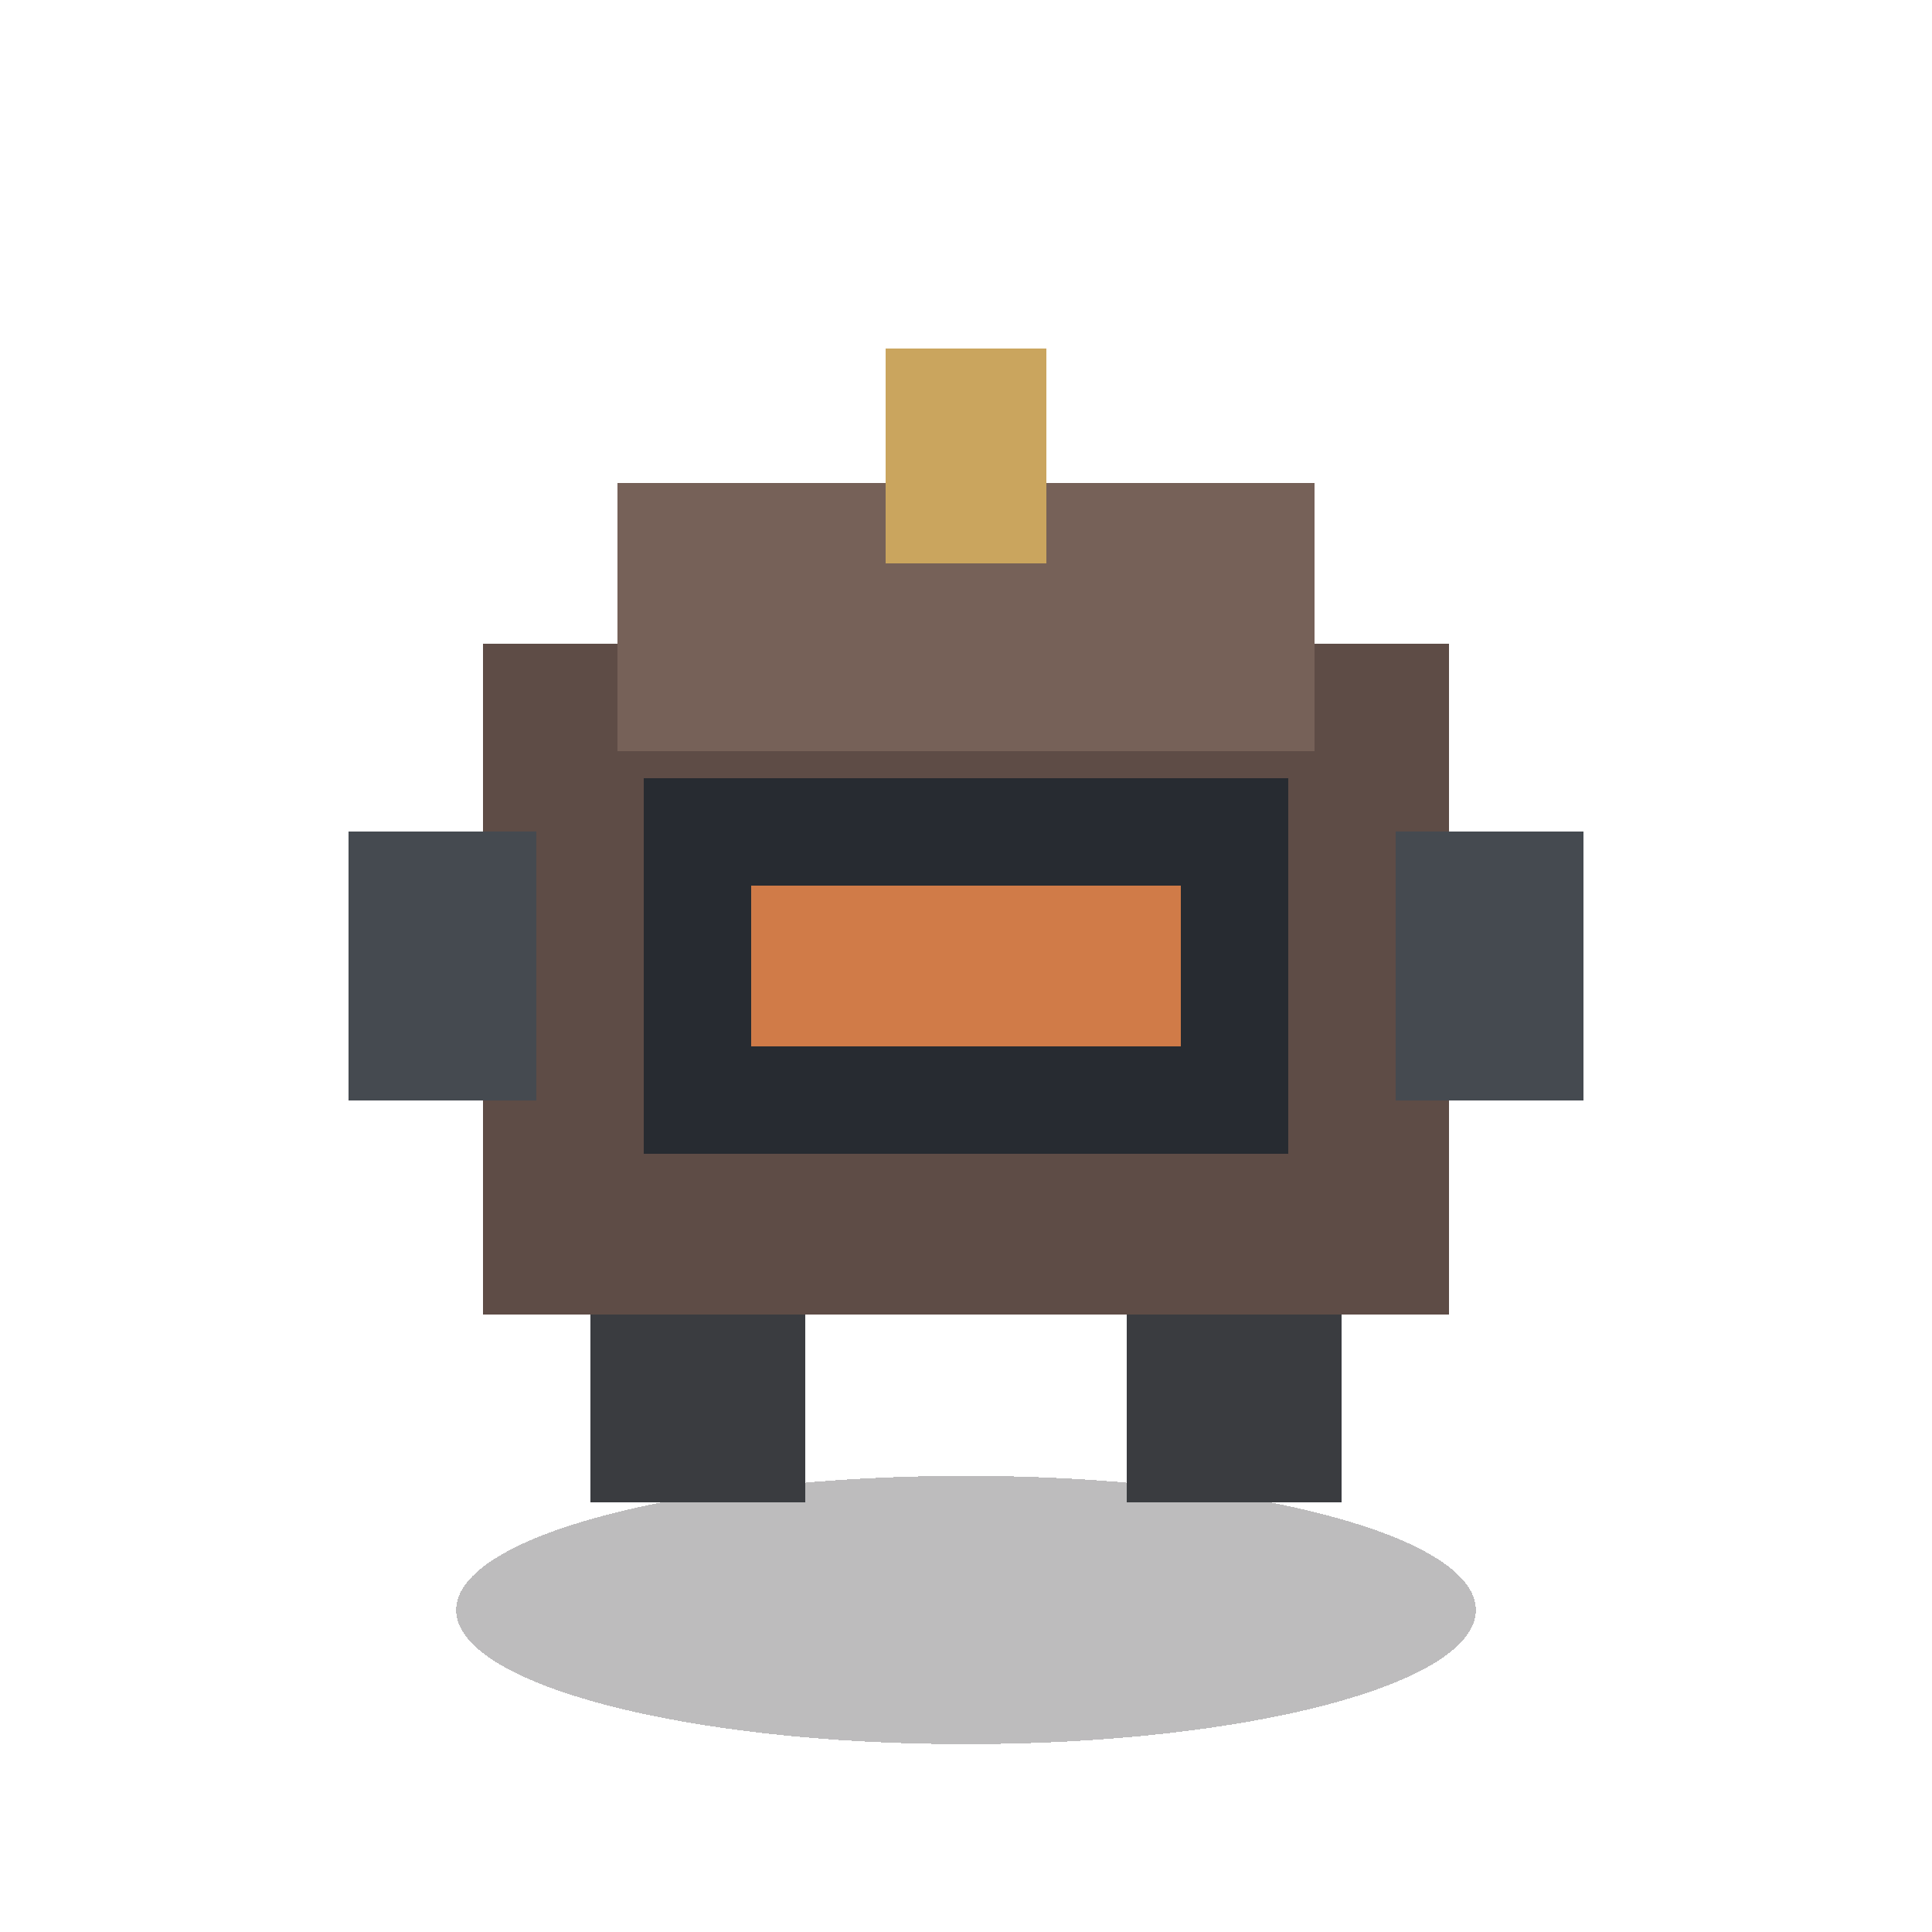
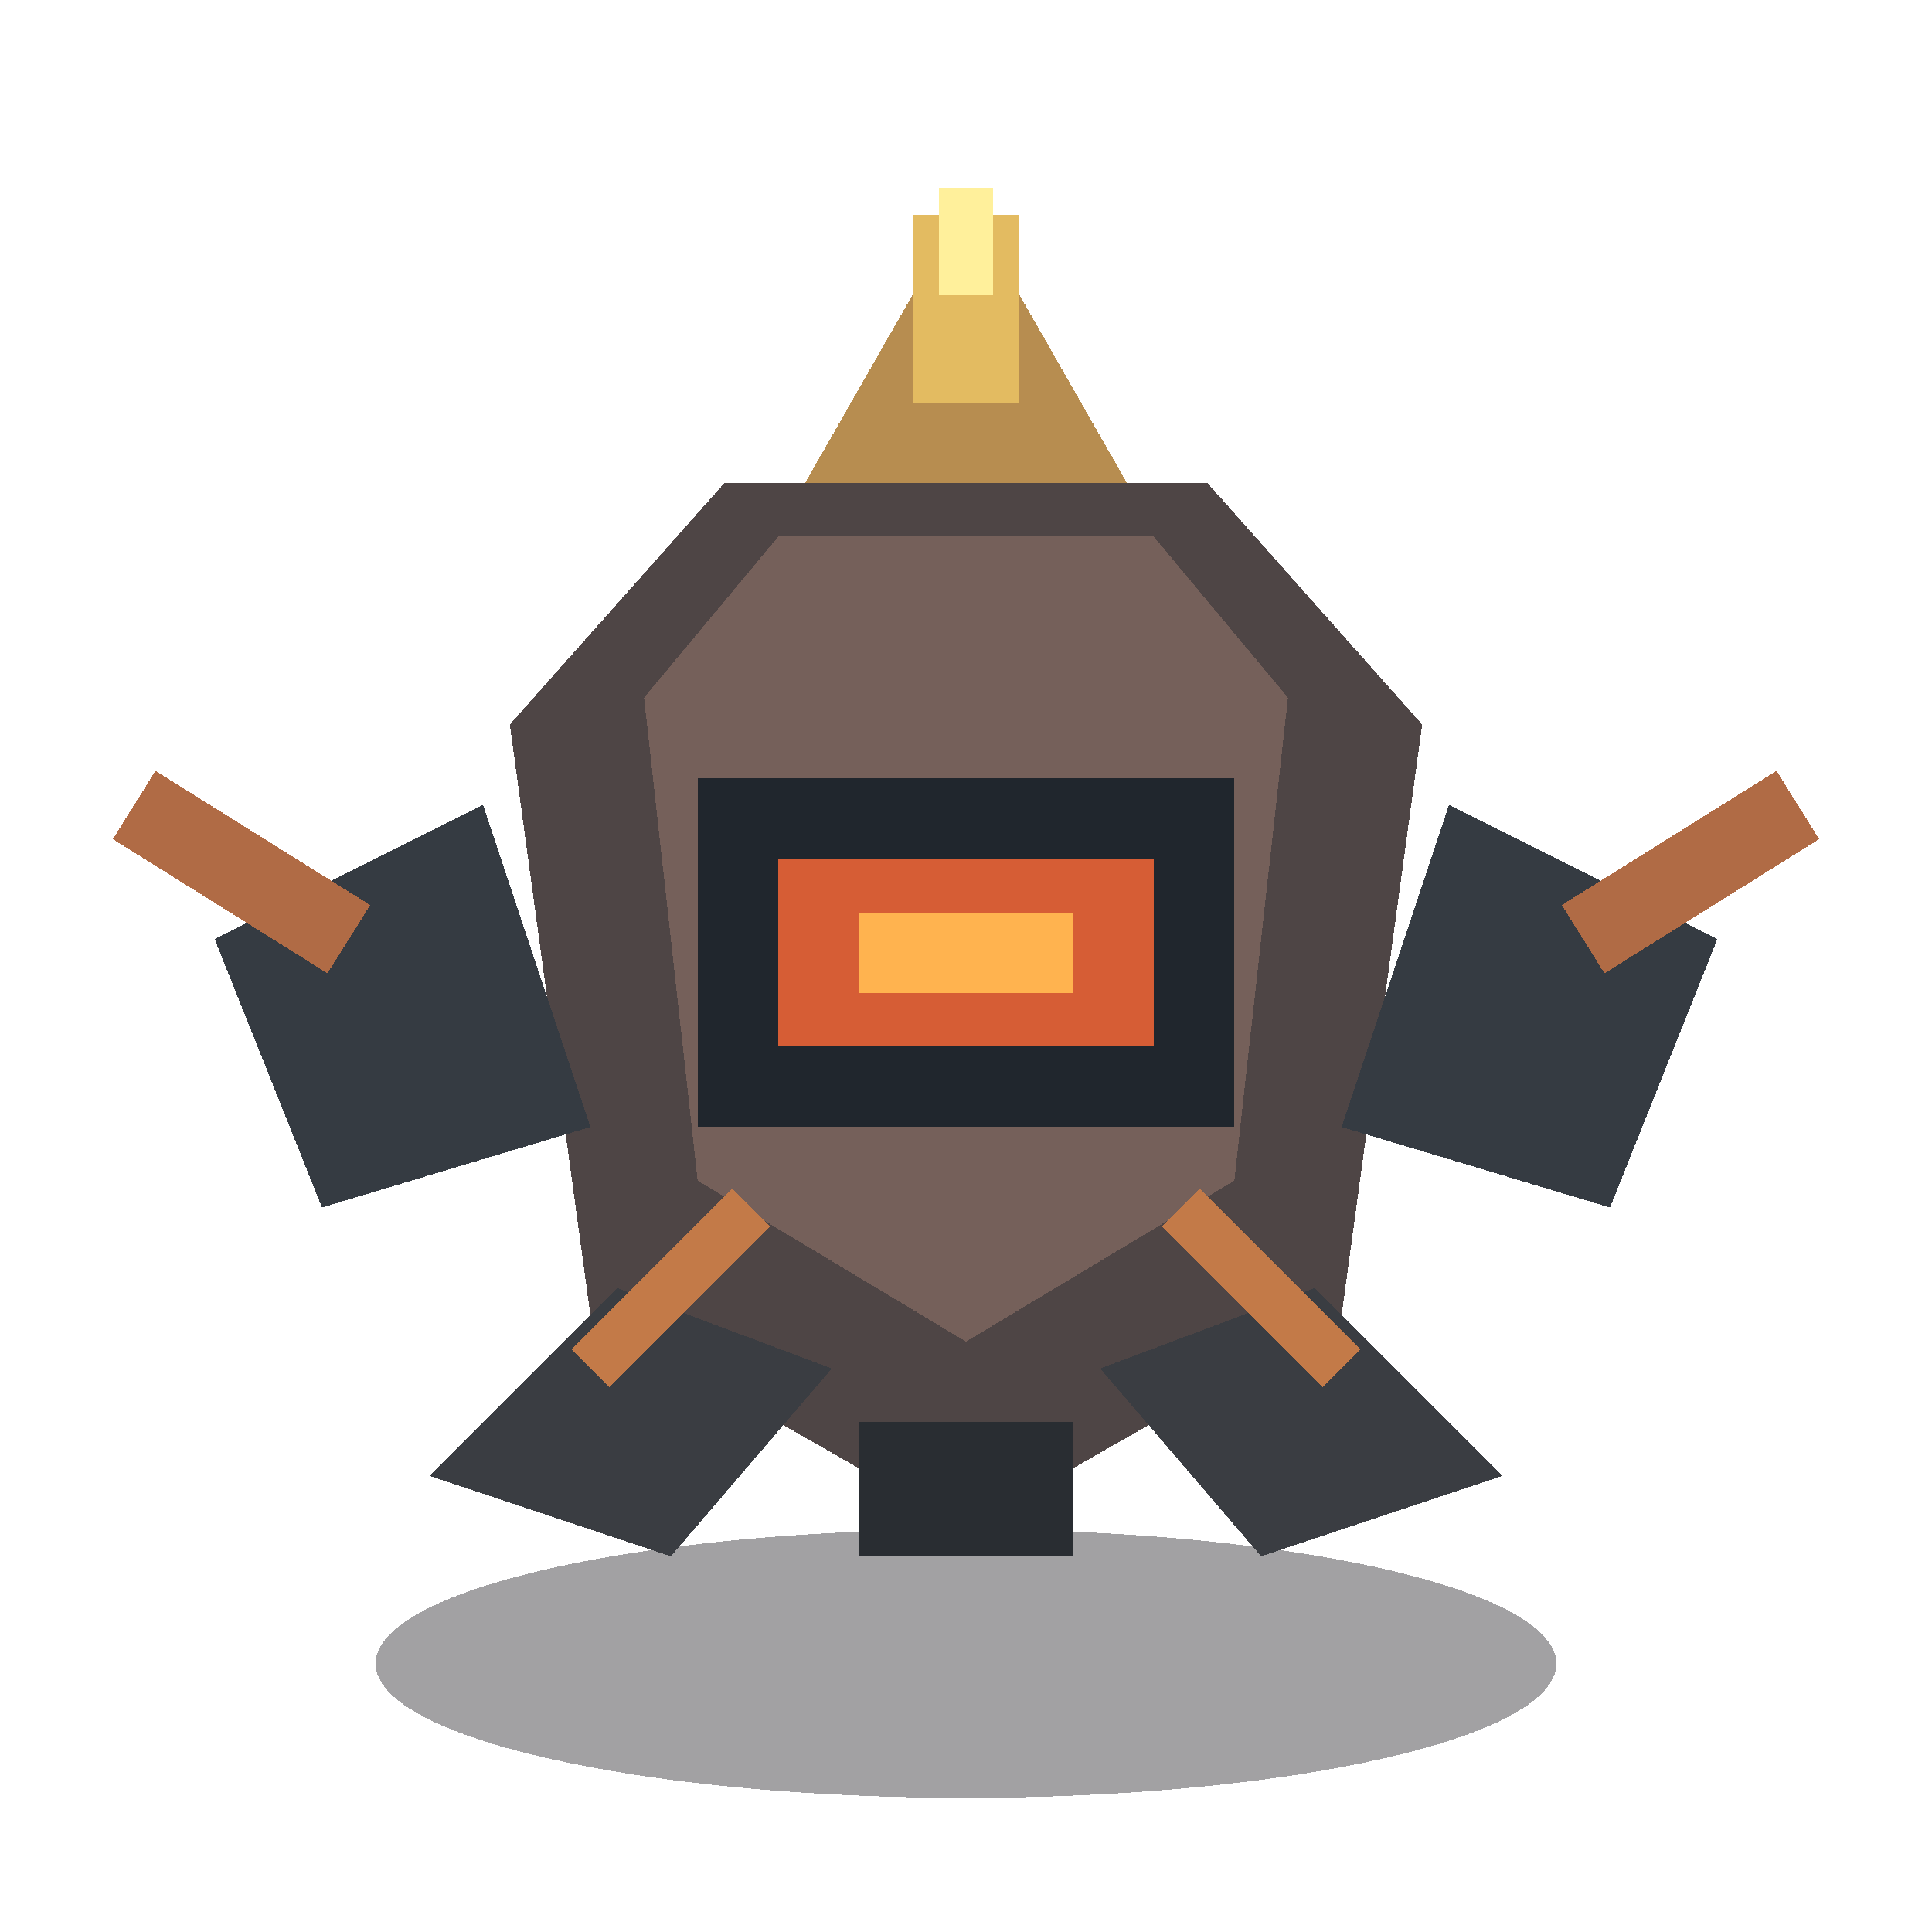
<svg xmlns="http://www.w3.org/2000/svg" width="72" height="72" viewBox="0 0 72 72" shape-rendering="crispEdges">
-   <ellipse cx="36" cy="60" rx="19" ry="5" fill="#221f20" opacity=".3" />
-   <rect x="18" y="24" width="36" height="25" fill="#5e4c46" />
-   <rect x="23" y="18" width="26" height="10" fill="#766158" />
-   <rect x="24" y="29" width="24" height="14" fill="#272b31" />
-   <rect x="28" y="33" width="16" height="6" fill="#d07b48" />
-   <rect x="13" y="31" width="7" height="10" fill="#454a50" />
-   <rect x="52" y="31" width="7" height="10" fill="#454a50" />
-   <rect x="22" y="49" width="8" height="7" fill="#3a3c40" />
-   <rect x="42" y="49" width="8" height="7" fill="#3a3c40" />
-   <rect x="33" y="13" width="6" height="8" fill="#caa55e" />
+   <ellipse cx="36" cy="62" rx="22" ry="5" fill="#171518" opacity=".4" />
+   <path d="M19 27L27 18H45L53 27L50 49L36 57L22 49Z" fill="#4e4545" />
+   <path d="M24 26L29 20H43L48 26L46 44L36 50L26 44Z" fill="#75605a" />
+   <rect x="26" y="29" width="20" height="13" fill="#20262d" />
+   <rect x="29" y="32" width="14" height="7" fill="#d65d35" />
+   <rect x="32" y="34" width="8" height="3" fill="#ffb34f" />
+   <path d="M18 30L8 35L12 45L22 42M54 30L64 35L60 45L50 42" fill="#353b42" />
+   <path d="M23 48L16 55L25 58L31 51M49 48L56 55L47 58L41 51" fill="#3a3d42" />
+   <path d="M30 18L34 11H38L42 18" fill="#b78d50" />
+   <rect x="34" y="8" width="4" height="7" fill="#e3bb61" />
+   <rect x="35" y="7" width="2" height="4" fill="#fff09b" />
+   <path d="M13 35L5 30M59 35L67 30" stroke="#b06b45" stroke-width="3" />
+   <path d="M28 45L22 51M44 45L50 51" stroke="#c37a48" stroke-width="2" />
+   <rect x="32" y="53" width="8" height="5" fill="#292d32" />
</svg>
